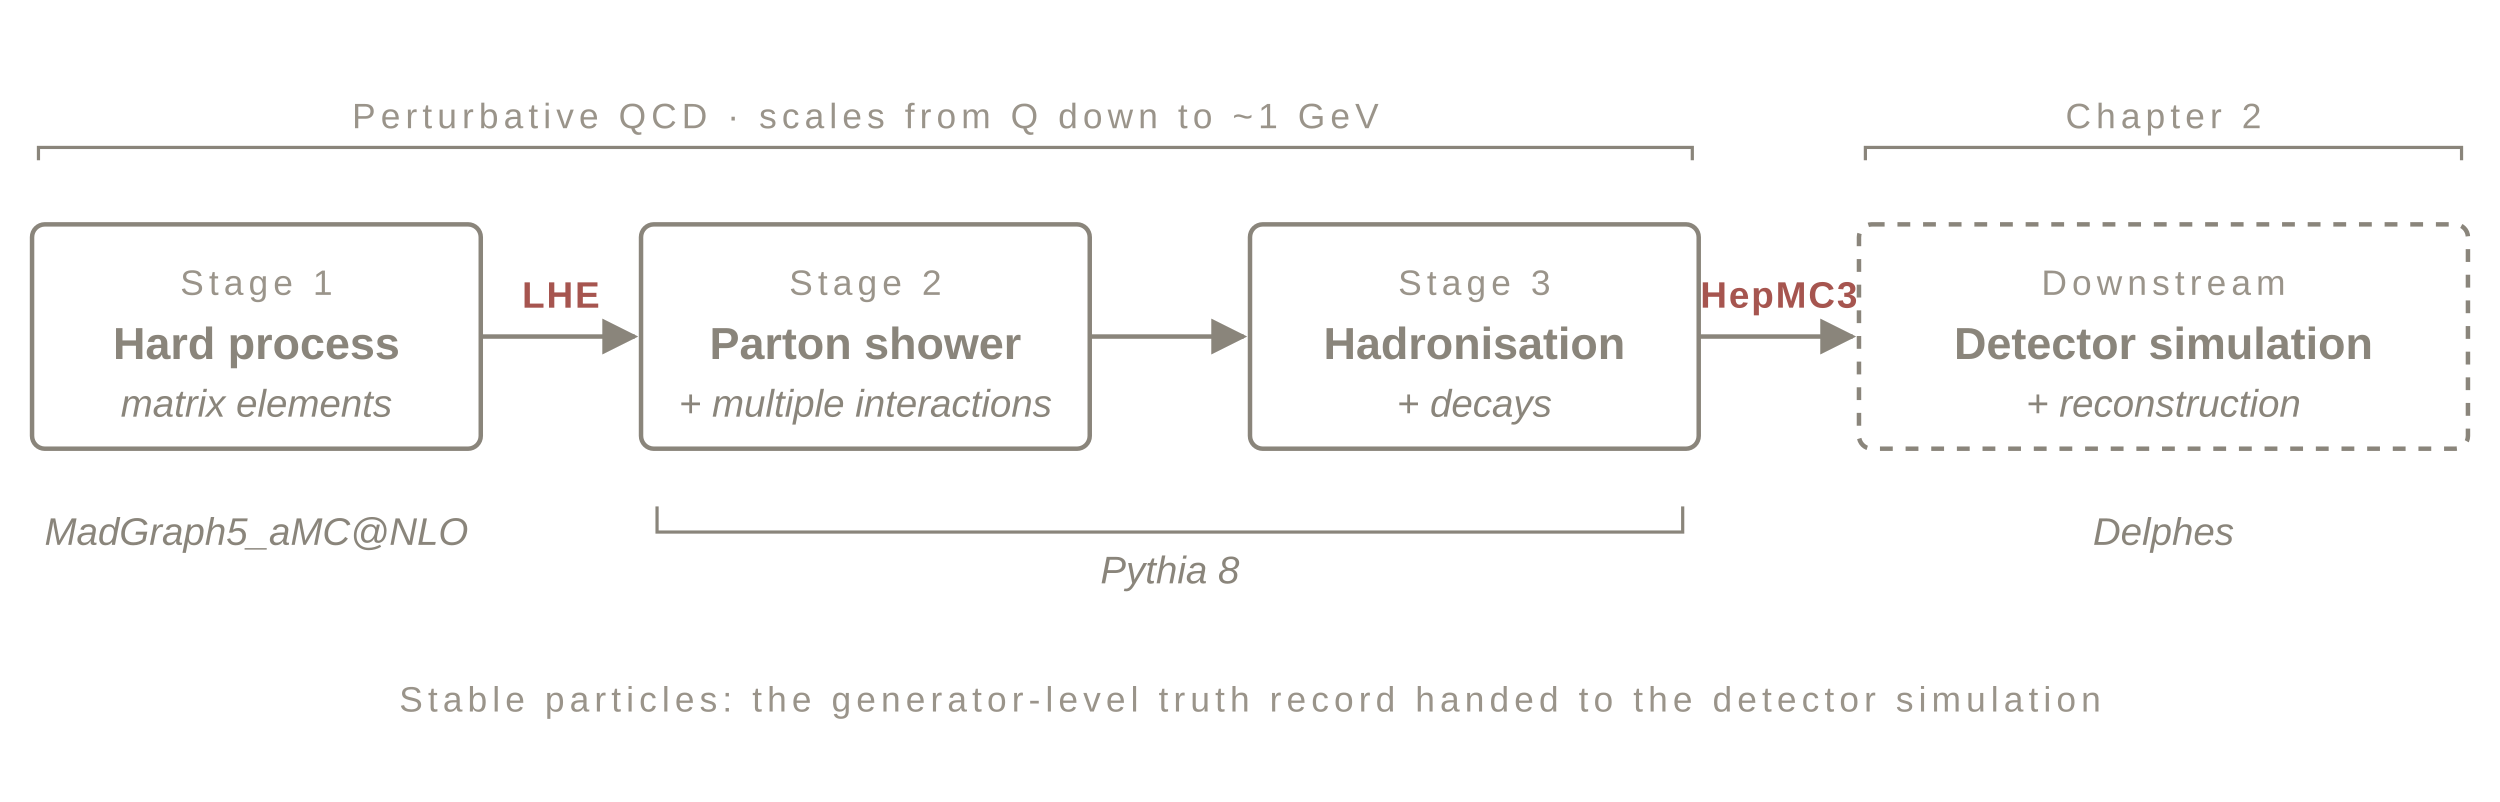
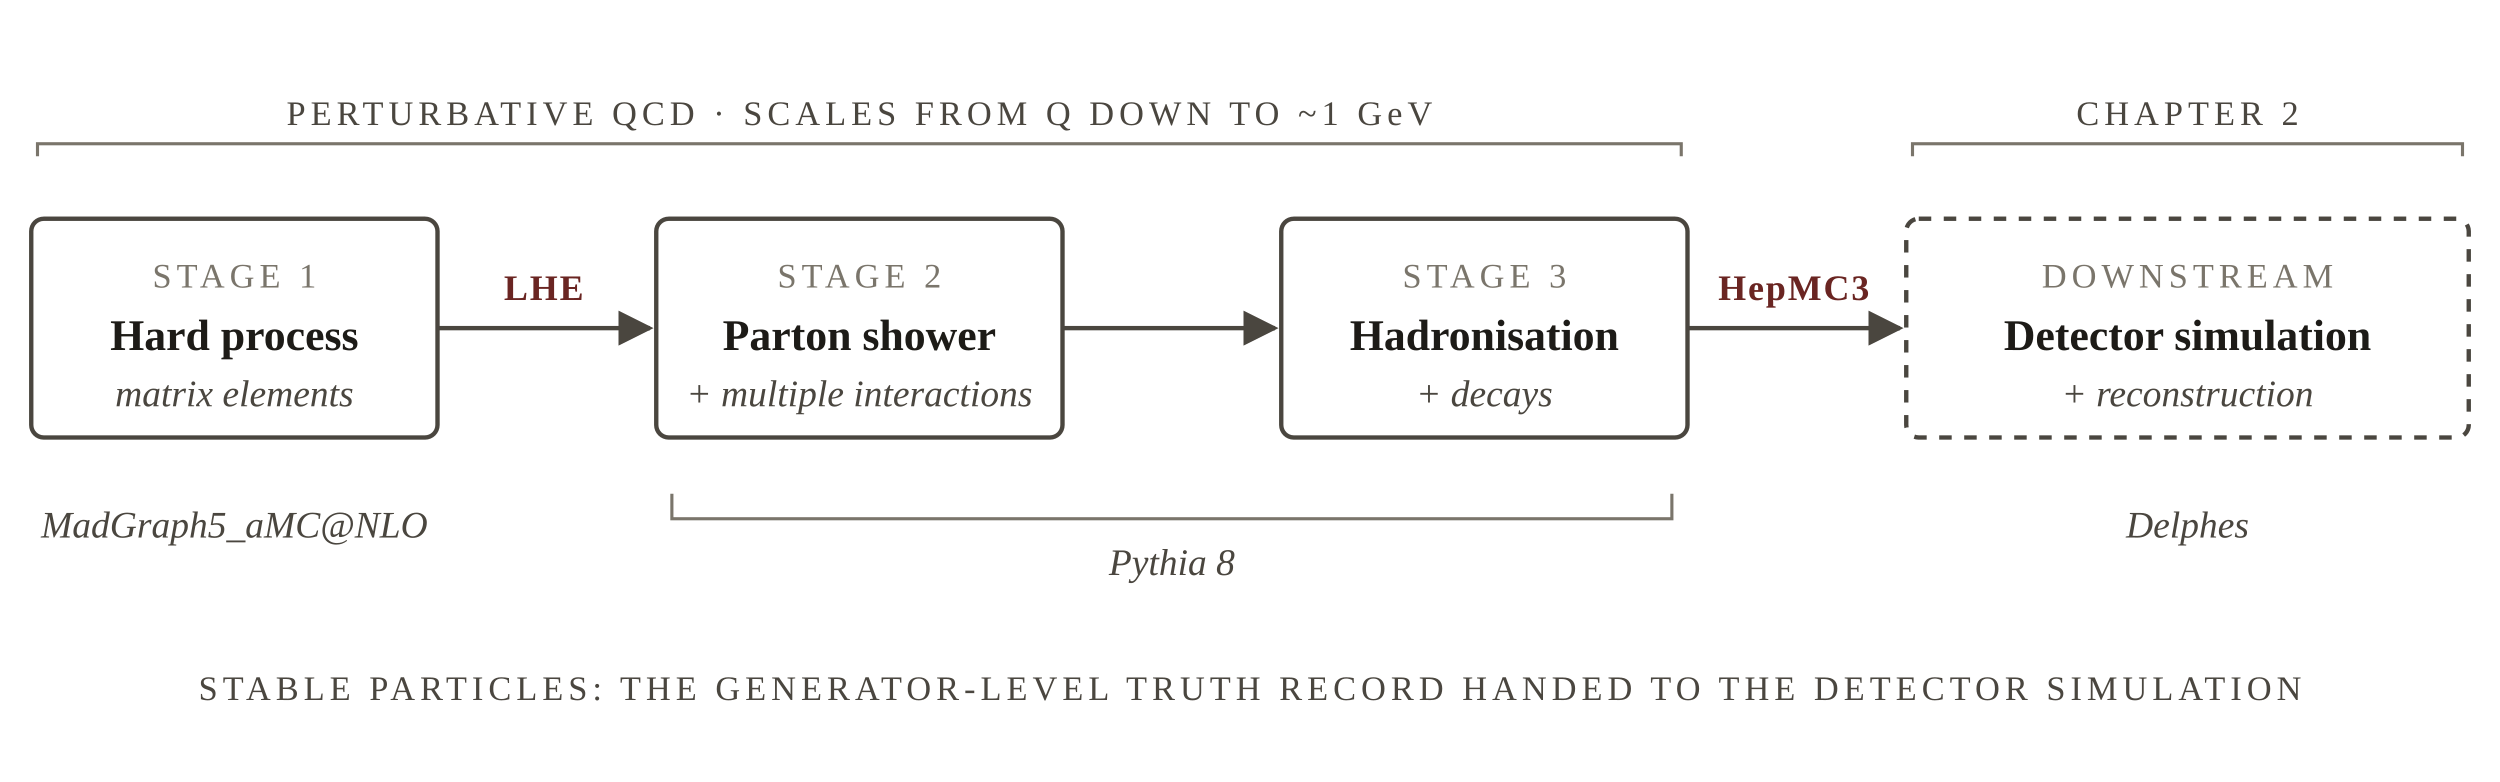
- <svg xmlns="http://www.w3.org/2000/svg" viewBox="0 0 780 250" width="780" height="250" font-family="'Source Sans 3', 'Helvetica Neue', Arial, sans-serif">
+ <svg xmlns="http://www.w3.org/2000/svg" viewBox="0 0 800 250">
  <defs>
    <marker id="arrow" viewBox="0 0 10 10" refX="9" refY="5" markerWidth="8" markerHeight="8" orient="auto-start-reverse">
-       <path d="M0 0L10 5L0 10z" fill="#8a857b" />
+       <path d="M0 0L10 5L0 10z" fill="var(--ink-2, #4a463f)" />
    </marker>
  </defs>
  <style>
-     .box { fill: none; stroke: #8a857b; stroke-width: 1.4; }
-     .stage { fill: #9a948a; font-size: 11px; letter-spacing: 1.6px; text-transform: uppercase; text-anchor: middle; }
-     .name { fill: #8a857b; font-size: 14px; font-weight: 600; text-anchor: middle; }
-     .tool { fill: #8a857b; font-size: 12px; text-anchor: middle; font-style: italic; }
-     .fmt { fill: #a6554f; font-size: 11.5px; font-weight: 600; text-anchor: middle; letter-spacing: 0.6px; }
-     .flow { stroke: #8a857b; stroke-width: 1.4; fill: none; marker-end: url(#arrow); }
+     .box { fill: none; stroke: var(--ink-2, #4a463f); stroke-width: 1.4; }
+     .stage { fill: var(--ink-3, #7a756b); font-size: 11px; letter-spacing: 1.6px; text-anchor: middle; }
+     .name { fill: var(--ink, #1d1b17); font-size: 14px; font-weight: 600; text-anchor: middle; }
+     .tool { fill: var(--ink-2, #4a463f); font-size: 12px; text-anchor: middle; font-style: italic; }
+     .fmt { fill: var(--accent-ink, #6a2522); font-size: 11.5px; font-weight: 700; text-anchor: middle; letter-spacing: 0.6px; }
+     .flow { stroke: var(--ink-2, #4a463f); stroke-width: 1.4; fill: none; marker-end: url(#arrow); }
    .dash { stroke-dasharray: 4 4; }
-     .brace { stroke: #8a857b; stroke-width: 1; fill: none; }
-     .group { fill: #9a948a; font-size: 11px; letter-spacing: 1.6px; text-anchor: middle; }
+     .brace { stroke: var(--ink-3, #7a756b); stroke-width: 1; fill: none; }
+     .group { fill: var(--ink-2, #4a463f); font-size: 11px; letter-spacing: 1.6px; text-anchor: middle; }
  </style>
  <g>
-     <rect class="box" x="10" y="70" width="140" height="70" rx="4" />
-     <text class="stage" x="80" y="92">Stage 1</text>
-     <text class="name" x="80" y="112">Hard process</text>
-     <text class="tool" x="80" y="130">matrix elements</text>
+     <rect class="box" x="10" y="70" width="130" height="70" rx="4" />
+     <text class="stage" x="75" y="92">STAGE 1</text>
+     <text class="name" x="75" y="112">Hard process</text>
+     <text class="tool" x="75" y="130">matrix elements</text>
  </g>
  <g>
-     <rect class="box" x="200" y="70" width="140" height="70" rx="4" />
-     <text class="stage" x="270" y="92">Stage 2</text>
-     <text class="name" x="270" y="112">Parton shower</text>
-     <text class="tool" x="270" y="130">+ multiple interactions</text>
+     <rect class="box" x="210" y="70" width="130" height="70" rx="4" />
+     <text class="stage" x="275" y="92">STAGE 2</text>
+     <text class="name" x="275" y="112">Parton shower</text>
+     <text class="tool" x="275" y="130">+ multiple interactions</text>
  </g>
  <g>
-     <rect class="box" x="390" y="70" width="140" height="70" rx="4" />
-     <text class="stage" x="460" y="92">Stage 3</text>
-     <text class="name" x="460" y="112">Hadronisation</text>
-     <text class="tool" x="460" y="130">+ decays</text>
+     <rect class="box" x="410" y="70" width="130" height="70" rx="4" />
+     <text class="stage" x="475" y="92">STAGE 3</text>
+     <text class="name" x="475" y="112">Hadronisation</text>
+     <text class="tool" x="475" y="130">+ decays</text>
  </g>
  <g>
-     <rect class="box dash" x="580" y="70" width="190" height="70" rx="4" />
-     <text class="stage" x="675" y="92">Downstream</text>
-     <text class="name" x="675" y="112">Detector simulation</text>
-     <text class="tool" x="675" y="130">+ reconstruction</text>
+     <rect class="box dash" x="610" y="70" width="180" height="70" rx="4" />
+     <text class="stage" x="700" y="92">DOWNSTREAM</text>
+     <text class="name" x="700" y="112">Detector simulation</text>
+     <text class="tool" x="700" y="130">+ reconstruction</text>
  </g>
-   <path class="flow" d="M150 105 H198" />
-   <text class="fmt" x="175" y="96">LHE</text>
-   <path class="flow" d="M340 105 H388" />
-   <path class="flow" d="M530 105 H578" />
-   <text class="fmt" x="555" y="96">HepMC3</text>
-   <text class="tool" x="80" y="170">MadGraph5_aMC@NLO</text>
-   <path class="brace" d="M205 158 V166 H525 V158" />
-   <text class="tool" x="365" y="182">Pythia 8</text>
-   <text class="tool" x="675" y="170">Delphes</text>
-   <text class="group" x="270" y="40">Perturbative QCD · scales from Q down to ~1 GeV</text>
-   <path class="brace" d="M12 50 V46 H528 V50" />
-   <text class="group" x="675" y="40">Chapter 2</text>
-   <path class="brace" d="M582 50 V46 H768 V50" />
-   <text class="group" x="390" y="222">Stable particles: the generator-level truth record handed to the detector simulation</text>
+   <path class="flow" d="M140 105 H208" />
+   <text class="fmt" x="174" y="96">LHE</text>
+   <path class="flow" d="M340 105 H408" />
+   <path class="flow" d="M540 105 H608" />
+   <text class="fmt" x="574" y="96">HepMC3</text>
+   <text class="tool" x="75" y="172">MadGraph5_aMC@NLO</text>
+   <path class="brace" d="M215 158 V166 H535 V158" />
+   <text class="tool" x="375" y="184">Pythia 8</text>
+   <text class="tool" x="700" y="172">Delphes</text>
+   <text class="group" x="275" y="40">PERTURBATIVE QCD · SCALES FROM Q DOWN TO ~1 GeV</text>
+   <path class="brace" d="M12 50 V46 H538 V50" />
+   <text class="group" x="700" y="40">CHAPTER 2</text>
+   <path class="brace" d="M612 50 V46 H788 V50" />
+   <text class="group" x="400" y="224">STABLE PARTICLES: THE GENERATOR-LEVEL TRUTH RECORD HANDED TO THE DETECTOR SIMULATION</text>
</svg>
